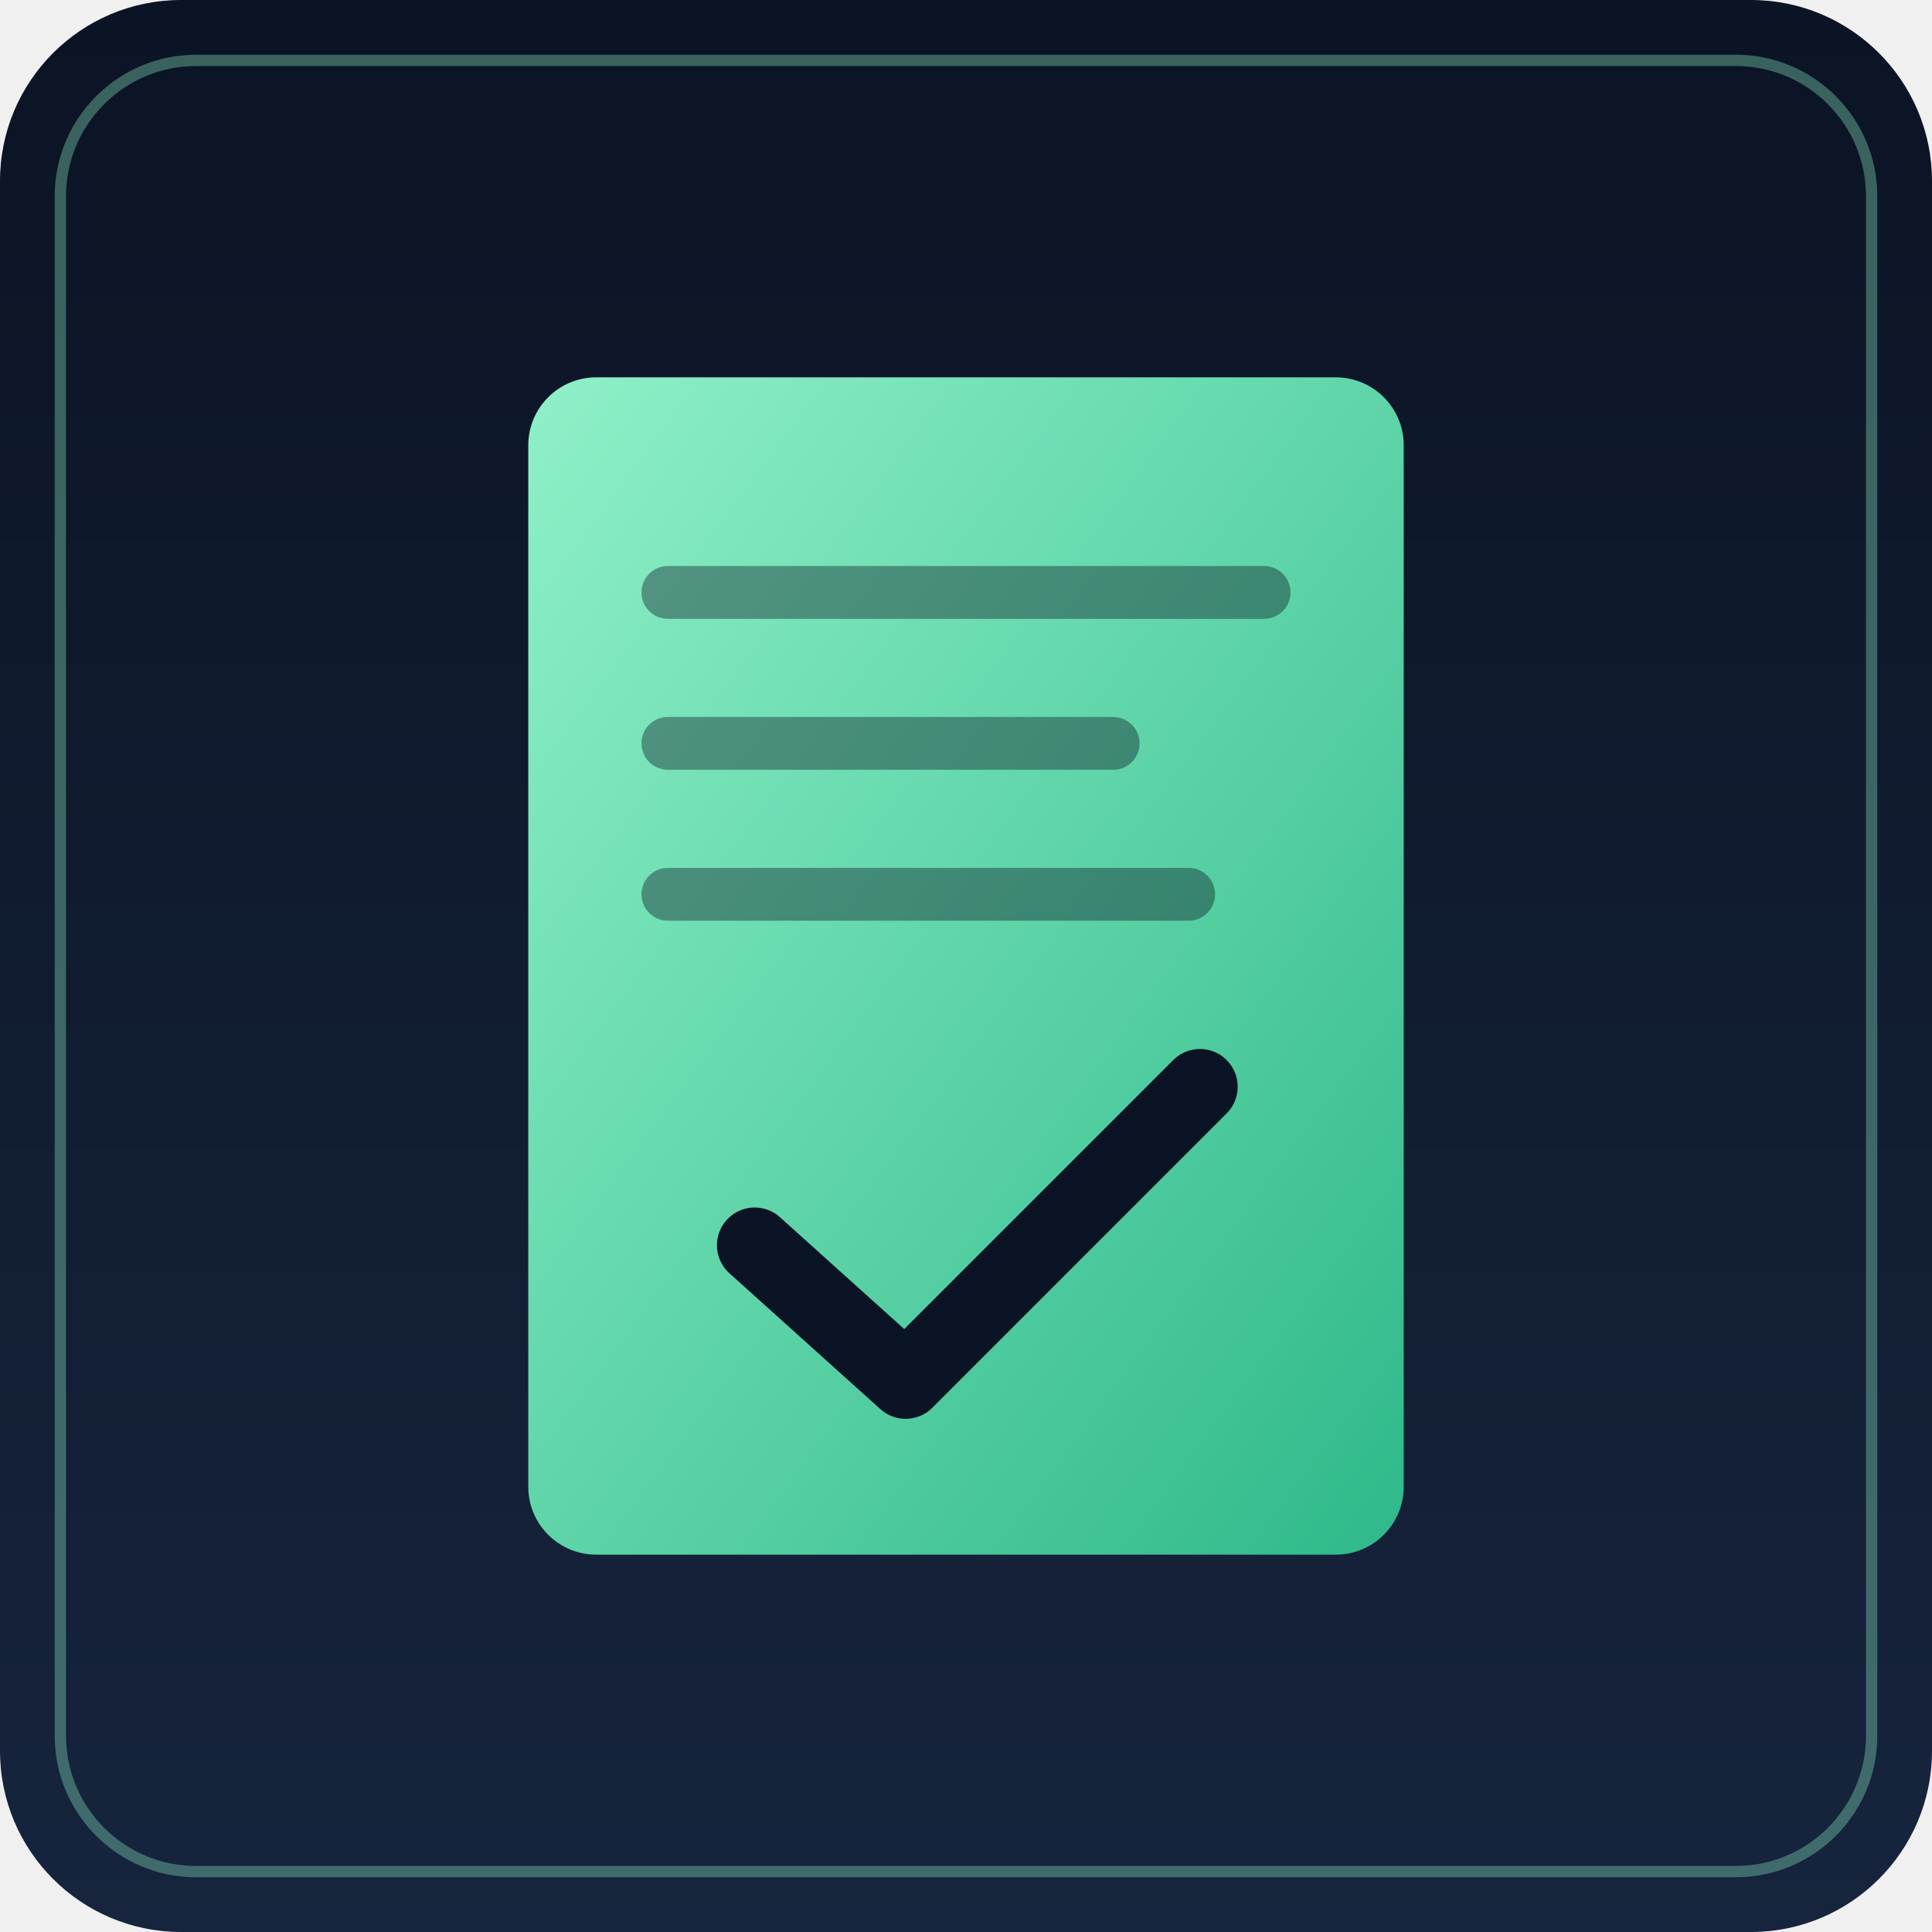
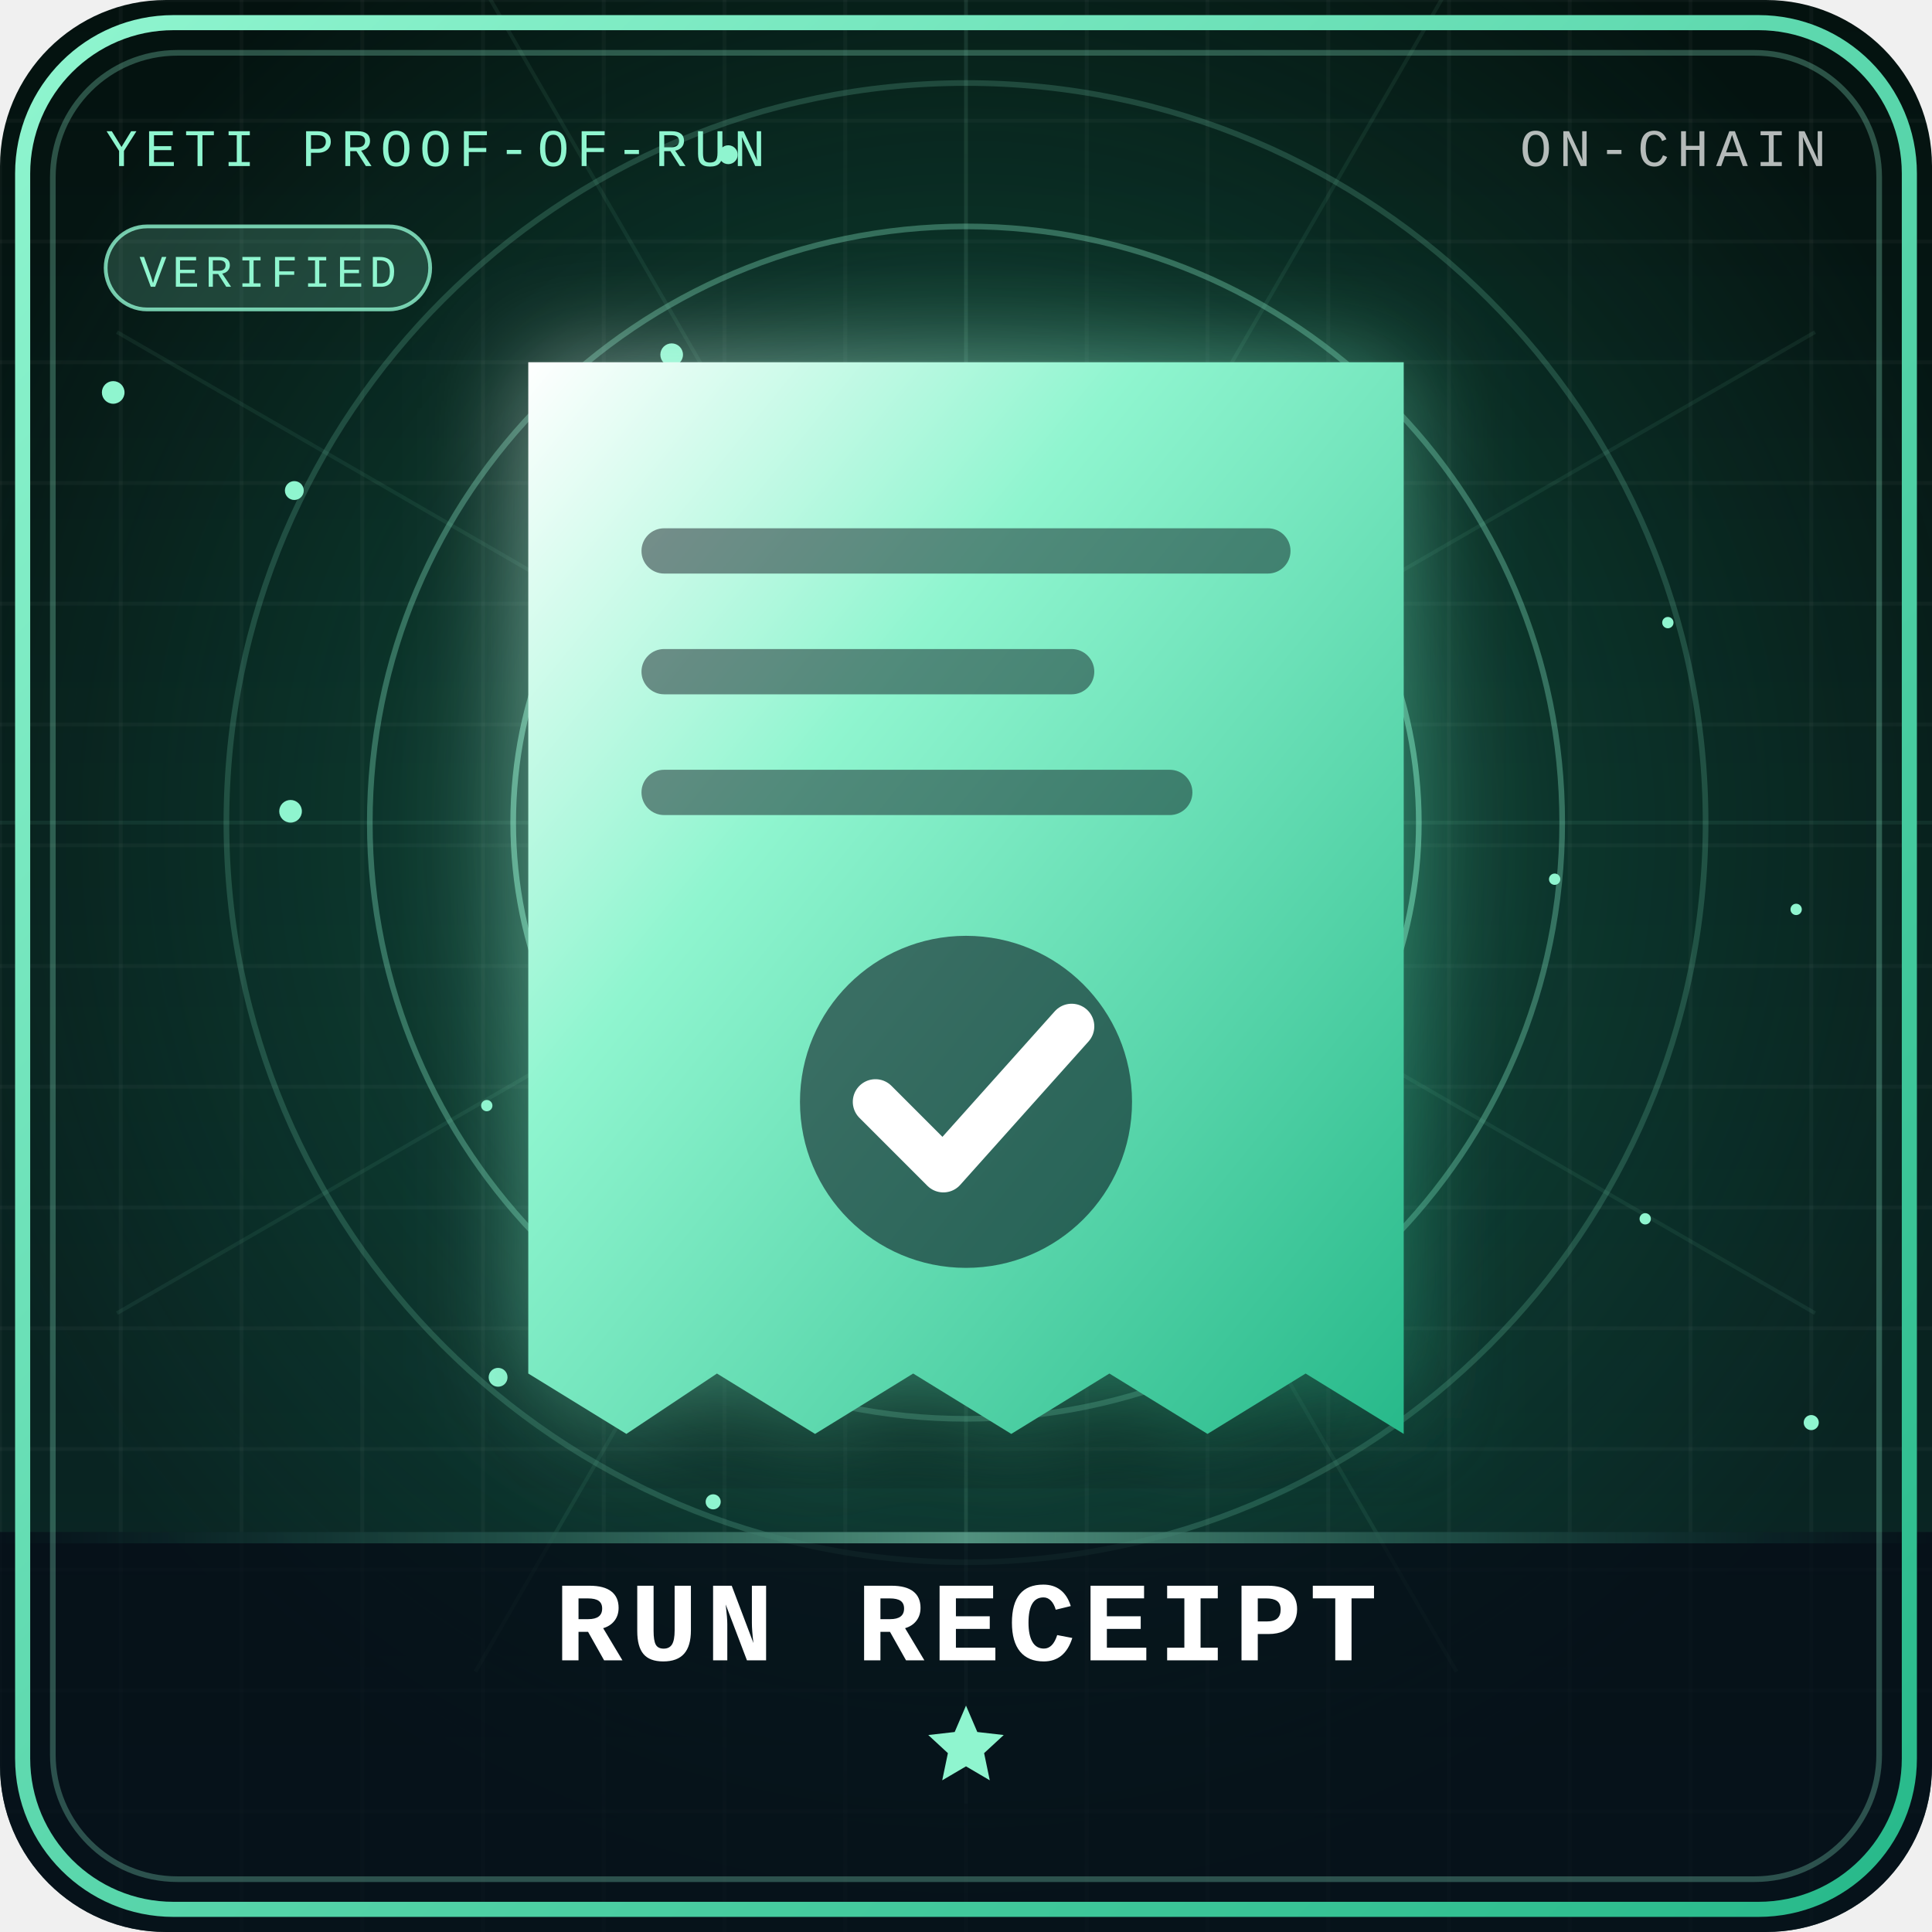
<svg xmlns="http://www.w3.org/2000/svg" viewBox="0 0 512 512">
  <defs>
    <linearGradient id="bg" x1="0" y1="0" x2="0" y2="1">
-       <stop offset="0" stop-color="#0b1424" />
-       <stop offset="1" stop-color="#16243d" />
+       <stop offset="0" stop-color="#04120f" />
+       <stop offset="1" stop-color="#0b2a28" />
    </linearGradient>
+     <radialGradient id="rg" cx="50%" cy="43%" r="55%">
+       <stop offset="0" stop-color="#8ff5cf" stop-opacity=".55" />
+       <stop offset=".55" stop-color="#27b98a" stop-opacity=".16" />
+       <stop offset="1" stop-color="#27b98a" stop-opacity="0" />
+     </radialGradient>
    <linearGradient id="g" x1="0" y1="0" x2="1" y2="1">
-       <stop offset="0" stop-color="#8ff0c8" />
-       <stop offset="1" stop-color="#2fb98a" />
+       <stop offset="0" stop-color="#ffffff" />
+       <stop offset=".35" stop-color="#8ff5cf" />
+       <stop offset="1" stop-color="#27b98a" />
    </linearGradient>
+     <linearGradient id="gd" x1="0" y1="0" x2="1" y2="1">
+       <stop offset="0" stop-color="#8ff5cf" />
+       <stop offset="1" stop-color="#27b98a" />
+     </linearGradient>
+     <linearGradient id="bar" x1="0" y1="0" x2="1" y2="0">
+       <stop offset="0" stop-color="#27b98a" stop-opacity=".0" />
+       <stop offset=".5" stop-color="#8ff5cf" stop-opacity=".55" />
+       <stop offset="1" stop-color="#27b98a" stop-opacity=".0" />
+     </linearGradient>
+     <linearGradient id="sh" x1="0" y1="0" x2="1" y2="0">
+       <stop offset="0" stop-color="#fff" stop-opacity="0" />
+       <stop offset=".5" stop-color="#fff" stop-opacity=".22" />
+       <stop offset="1" stop-color="#fff" stop-opacity="0" />
+     </linearGradient>
+     <filter id="blur" x="-30%" y="-30%" width="160%" height="160%">
+       <feGaussianBlur stdDeviation="14" />
+     </filter>
+     <clipPath id="card">
+       <rect width="512" height="512" rx="44" />
+     </clipPath>
  </defs>
-   <rect width="512" height="512" rx="48" fill="url(#bg)" />
-   <rect x="16" y="16" width="480" height="480" rx="36" fill="none" stroke="#8ff0c8" stroke-opacity=".35" stroke-width="3" />
-   <rect x="140" y="100" width="232" height="312" rx="18" fill="url(#g)" />
-   <rect x="170" y="150" width="172" height="14" rx="7" fill="#0b1424" opacity=".4" />
-   <rect x="170" y="190" width="132" height="14" rx="7" fill="#0b1424" opacity=".4" />
-   <rect x="170" y="230" width="152" height="14" rx="7" fill="#0b1424" opacity=".4" />
-   <path d="M200 330 L240 366 L318 288" fill="none" stroke="#0b1424" stroke-width="20" stroke-linecap="round" stroke-linejoin="round" />
+   <g clip-path="url(#card)">
+     <rect width="512" height="512" fill="url(#bg)" />
+     <line x1="0" y1="0" x2="512" y2="0" stroke="#fff" stroke-opacity=".035" />
+     <line x1="0" y1="32" x2="512" y2="32" stroke="#fff" stroke-opacity=".035" />
+     <line x1="0" y1="64" x2="512" y2="64" stroke="#fff" stroke-opacity=".035" />
+     <line x1="0" y1="96" x2="512" y2="96" stroke="#fff" stroke-opacity=".035" />
+     <line x1="0" y1="128" x2="512" y2="128" stroke="#fff" stroke-opacity=".035" />
+     <line x1="0" y1="160" x2="512" y2="160" stroke="#fff" stroke-opacity=".035" />
+     <line x1="0" y1="192" x2="512" y2="192" stroke="#fff" stroke-opacity=".035" />
+     <line x1="0" y1="224" x2="512" y2="224" stroke="#fff" stroke-opacity=".035" />
+     <line x1="0" y1="256" x2="512" y2="256" stroke="#fff" stroke-opacity=".035" />
+     <line x1="0" y1="288" x2="512" y2="288" stroke="#fff" stroke-opacity=".035" />
+     <line x1="0" y1="320" x2="512" y2="320" stroke="#fff" stroke-opacity=".035" />
+     <line x1="0" y1="352" x2="512" y2="352" stroke="#fff" stroke-opacity=".035" />
+     <line x1="0" y1="384" x2="512" y2="384" stroke="#fff" stroke-opacity=".035" />
+     <line x1="0" y1="416" x2="512" y2="416" stroke="#fff" stroke-opacity=".035" />
+     <line x1="0" y1="448" x2="512" y2="448" stroke="#fff" stroke-opacity=".035" />
+     <line x1="0" y1="480" x2="512" y2="480" stroke="#fff" stroke-opacity=".035" />
+     <line x1="0" y1="0" x2="0" y2="512" stroke="#fff" stroke-opacity=".035" />
+     <line x1="32" y1="0" x2="32" y2="512" stroke="#fff" stroke-opacity=".035" />
+     <line x1="64" y1="0" x2="64" y2="512" stroke="#fff" stroke-opacity=".035" />
+     <line x1="96" y1="0" x2="96" y2="512" stroke="#fff" stroke-opacity=".035" />
+     <line x1="128" y1="0" x2="128" y2="512" stroke="#fff" stroke-opacity=".035" />
+     <line x1="160" y1="0" x2="160" y2="512" stroke="#fff" stroke-opacity=".035" />
+     <line x1="192" y1="0" x2="192" y2="512" stroke="#fff" stroke-opacity=".035" />
+     <line x1="224" y1="0" x2="224" y2="512" stroke="#fff" stroke-opacity=".035" />
+     <line x1="256" y1="0" x2="256" y2="512" stroke="#fff" stroke-opacity=".035" />
+     <line x1="288" y1="0" x2="288" y2="512" stroke="#fff" stroke-opacity=".035" />
+     <line x1="320" y1="0" x2="320" y2="512" stroke="#fff" stroke-opacity=".035" />
+     <line x1="352" y1="0" x2="352" y2="512" stroke="#fff" stroke-opacity=".035" />
+     <line x1="384" y1="0" x2="384" y2="512" stroke="#fff" stroke-opacity=".035" />
+     <line x1="416" y1="0" x2="416" y2="512" stroke="#fff" stroke-opacity=".035" />
+     <line x1="448" y1="0" x2="448" y2="512" stroke="#fff" stroke-opacity=".035" />
+     <line x1="480" y1="0" x2="480" y2="512" stroke="#fff" stroke-opacity=".035" />
+     <rect width="512" height="512" fill="url(#rg)" />
+     <line x1="256" y1="218" x2="516" y2="218" stroke="#8ff5cf" stroke-opacity=".07" />
+     <line x1="256" y1="218" x2="481" y2="348" stroke="#8ff5cf" stroke-opacity=".07" />
+     <line x1="256" y1="218" x2="386" y2="443" stroke="#8ff5cf" stroke-opacity=".07" />
+     <line x1="256" y1="218" x2="256" y2="478" stroke="#8ff5cf" stroke-opacity=".07" />
+     <line x1="256" y1="218" x2="126" y2="443" stroke="#8ff5cf" stroke-opacity=".07" />
+     <line x1="256" y1="218" x2="31" y2="348" stroke="#8ff5cf" stroke-opacity=".07" />
+     <line x1="256" y1="218" x2="-4" y2="218" stroke="#8ff5cf" stroke-opacity=".07" />
+     <line x1="256" y1="218" x2="31" y2="88" stroke="#8ff5cf" stroke-opacity=".07" />
+     <line x1="256" y1="218" x2="126" y2="-7" stroke="#8ff5cf" stroke-opacity=".07" />
+     <line x1="256" y1="218" x2="256" y2="-42" stroke="#8ff5cf" stroke-opacity=".07" />
+     <line x1="256" y1="218" x2="386" y2="-7" stroke="#8ff5cf" stroke-opacity=".07" />
+     <line x1="256" y1="218" x2="481" y2="88" stroke="#8ff5cf" stroke-opacity=".07" />
+     <circle cx="256" cy="218" r="120" fill="none" stroke="#8ff5cf" stroke-opacity="0.5" stroke-width="1.5" />
+     <circle cx="256" cy="218" r="158" fill="none" stroke="#8ff5cf" stroke-opacity="0.32" stroke-width="1.5" />
+     <circle cx="256" cy="218" r="196" fill="none" stroke="#8ff5cf" stroke-opacity="0.18" stroke-width="1.5" />
+     <circle cx="436" cy="323" r="1.5" fill="#8ff5cf">
+       <animate attributeName="opacity" values="0.1;0.95;0.1" dur="4.2s" begin="-1.0s" repeatCount="indefinite" />
+       <animateTransform attributeName="transform" type="translate" values="0 0;0 -18;0 0" dur="7.1s" begin="-1.0s" repeatCount="indefinite" />
+     </circle>
+     <circle cx="30" cy="104" r="3" fill="#8ff5cf">
+       <animate attributeName="opacity" values="0.1;0.95;0.1" dur="5.9s" begin="-2.9s" repeatCount="indefinite" />
+       <animateTransform attributeName="transform" type="translate" values="0 0;0 -18;0 0" dur="10.0s" begin="-2.9s" repeatCount="indefinite" />
+     </circle>
+     <circle cx="193" cy="41" r="2.5" fill="#8ff5cf">
+       <animate attributeName="opacity" values="0.1;0.95;0.1" dur="4.2s" begin="-0.8s" repeatCount="indefinite" />
+       <animateTransform attributeName="transform" type="translate" values="0 0;0 -18;0 0" dur="7.2s" begin="-0.8s" repeatCount="indefinite" />
+     </circle>
+     <circle cx="476" cy="241" r="1.5" fill="#8ff5cf">
+       <animate attributeName="opacity" values="0.1;0.95;0.1" dur="3.2s" begin="-2.2s" repeatCount="indefinite" />
+       <animateTransform attributeName="transform" type="translate" values="0 0;0 -18;0 0" dur="5.4s" begin="-2.2s" repeatCount="indefinite" />
+     </circle>
+     <circle cx="442" cy="165" r="1.5" fill="#8ff5cf">
+       <animate attributeName="opacity" values="0.1;0.95;0.1" dur="5.5s" begin="-1.3s" repeatCount="indefinite" />
+       <animateTransform attributeName="transform" type="translate" values="0 0;0 -18;0 0" dur="9.3s" begin="-1.3s" repeatCount="indefinite" />
+     </circle>
+     <circle cx="77" cy="215" r="3" fill="#8ff5cf">
+       <animate attributeName="opacity" values="0.1;0.95;0.1" dur="5.3s" begin="-1.8s" repeatCount="indefinite" />
+       <animateTransform attributeName="transform" type="translate" values="0 0;0 -18;0 0" dur="9.0s" begin="-1.8s" repeatCount="indefinite" />
+     </circle>
+     <circle cx="78" cy="130" r="2.5" fill="#8ff5cf">
+       <animate attributeName="opacity" values="0.1;0.95;0.1" dur="2.8s" begin="-0.2s" repeatCount="indefinite" />
+       <animateTransform attributeName="transform" type="translate" values="0 0;0 -18;0 0" dur="4.8s" begin="-0.2s" repeatCount="indefinite" />
+     </circle>
+     <circle cx="132" cy="365" r="2.5" fill="#8ff5cf">
+       <animate attributeName="opacity" values="0.1;0.95;0.1" dur="4.2s" begin="-3.3s" repeatCount="indefinite" />
+       <animateTransform attributeName="transform" type="translate" values="0 0;0 -18;0 0" dur="7.1s" begin="-3.3s" repeatCount="indefinite" />
+     </circle>
+     <circle cx="129" cy="293" r="1.5" fill="#8ff5cf">
+       <animate attributeName="opacity" values="0.1;0.95;0.1" dur="4.7s" begin="-1.0s" repeatCount="indefinite" />
+       <animateTransform attributeName="transform" type="translate" values="0 0;0 -18;0 0" dur="8.0s" begin="-1.0s" repeatCount="indefinite" />
+     </circle>
+     <circle cx="250" cy="185" r="2.5" fill="#8ff5cf">
+       <animate attributeName="opacity" values="0.1;0.95;0.1" dur="4.6s" begin="-0.4s" repeatCount="indefinite" />
+       <animateTransform attributeName="transform" type="translate" values="0 0;0 -18;0 0" dur="7.8s" begin="-0.4s" repeatCount="indefinite" />
+     </circle>
+     <circle cx="480" cy="377" r="2" fill="#8ff5cf">
+       <animate attributeName="opacity" values="0.1;0.95;0.1" dur="2.9s" begin="-2.7s" repeatCount="indefinite" />
+       <animateTransform attributeName="transform" type="translate" values="0 0;0 -18;0 0" dur="4.9s" begin="-2.7s" repeatCount="indefinite" />
+     </circle>
+     <circle cx="189" cy="398" r="2" fill="#8ff5cf">
+       <animate attributeName="opacity" values="0.1;0.95;0.1" dur="3.8s" begin="-0.9s" repeatCount="indefinite" />
+       <animateTransform attributeName="transform" type="translate" values="0 0;0 -18;0 0" dur="6.5s" begin="-0.9s" repeatCount="indefinite" />
+     </circle>
+     <circle cx="335" cy="137" r="1.5" fill="#8ff5cf">
+       <animate attributeName="opacity" values="0.1;0.95;0.1" dur="3.2s" begin="-0.7s" repeatCount="indefinite" />
+       <animateTransform attributeName="transform" type="translate" values="0 0;0 -18;0 0" dur="5.4s" begin="-0.7s" repeatCount="indefinite" />
+     </circle>
+     <circle cx="361" cy="200" r="2.5" fill="#8ff5cf">
+       <animate attributeName="opacity" values="0.1;0.95;0.1" dur="3.8s" begin="-2.1s" repeatCount="indefinite" />
+       <animateTransform attributeName="transform" type="translate" values="0 0;0 -18;0 0" dur="6.5s" begin="-2.1s" repeatCount="indefinite" />
+     </circle>
+     <circle cx="178" cy="94" r="3" fill="#8ff5cf">
+       <animate attributeName="opacity" values="0.1;0.95;0.1" dur="2.7s" begin="-1.7s" repeatCount="indefinite" />
+       <animateTransform attributeName="transform" type="translate" values="0 0;0 -18;0 0" dur="4.6s" begin="-1.7s" repeatCount="indefinite" />
+     </circle>
+     <circle cx="412" cy="233" r="1.5" fill="#8ff5cf">
+       <animate attributeName="opacity" values="0.1;0.95;0.1" dur="5.9s" begin="-1.0s" repeatCount="indefinite" />
+       <animateTransform attributeName="transform" type="translate" values="0 0;0 -18;0 0" dur="10.1s" begin="-1.0s" repeatCount="indefinite" />
+     </circle>
+     <ellipse cx="256" cy="372" rx="110" ry="14" fill="#000" opacity=".45" filter="url(#blur)" />
+     <g>
+       <animateTransform attributeName="transform" type="translate" values="0 0;0 -9;0 0" dur="3.6s" repeatCount="indefinite" />
+       <g filter="url(#blur)" opacity=".5">
+         <g>
+           <path d="M140 96 H372 V380 L346 364 L320 380 L294 364 L268 380 L242 364 L216 380 L190 364 L166 380 L140 364 Z" fill="url(#g)" />
+           <rect x="170" y="140" width="172" height="12" rx="6" fill="#050a16" fill-opacity=".45" />
+           <rect x="170" y="172" width="120" height="12" rx="6" fill="#050a16" fill-opacity=".45" />
+           <rect x="170" y="204" width="146" height="12" rx="6" fill="#050a16" fill-opacity=".45" />
+           <circle cx="256" cy="292" r="44" fill="#050a16" fill-opacity=".55" />
+           <path d="M232 292 L250 310 L284 272" fill="none" stroke="#fff" stroke-width="12" stroke-linecap="round" stroke-linejoin="round" />
+         </g>
+       </g>
+       <g>
+         <path d="M140 96 H372 V380 L346 364 L320 380 L294 364 L268 380 L242 364 L216 380 L190 364 L166 380 L140 364 Z" fill="url(#g)" />
+         <rect x="170" y="140" width="172" height="12" rx="6" fill="#050a16" fill-opacity=".45" />
+         <rect x="170" y="172" width="120" height="12" rx="6" fill="#050a16" fill-opacity=".45" />
+         <rect x="170" y="204" width="146" height="12" rx="6" fill="#050a16" fill-opacity=".45" />
+         <circle cx="256" cy="292" r="44" fill="#050a16" fill-opacity=".55" />
+         <path d="M232 292 L250 310 L284 272" fill="none" stroke="#fff" stroke-width="12" stroke-linecap="round" stroke-linejoin="round" />
+       </g>
+     </g>
+     <rect x="0" y="406" width="512" height="106" fill="#050a16" fill-opacity=".72" />
+     <rect x="0" y="406" width="512" height="3" fill="url(#bar)" />
+     <text x="256" y="440" text-anchor="middle" font-family="'Silkscreen','Courier New',monospace" font-size="30" font-weight="700" fill="#ffffff" letter-spacing="2">RUN RECEIPT</text>
+     <path d="M256 452 l3 7 7 .8-5.2 4.8 1.5 7.2-6.3-3.7-6.3 3.7 1.5-7.2-5.2-4.8 7-.8z" fill="#8ff5cf" />
+     <text x="28" y="44" font-family="'Silkscreen','Courier New',monospace" font-size="14" fill="#8ff5cf" letter-spacing="2">YETI PROOF-OF-RUN</text>
+     <text x="484" y="44" text-anchor="end" font-family="'Silkscreen','Courier New',monospace" font-size="14" fill="#fff" fill-opacity=".7" letter-spacing="2">ON-CHAIN</text>
+     <rect x="28" y="60" width="86" height="22" rx="11" fill="#8ff5cf" fill-opacity=".18" stroke="#8ff5cf" stroke-opacity=".8" />
+     <text x="71" y="76" text-anchor="middle" font-family="'Silkscreen','Courier New',monospace" font-size="12" fill="#8ff5cf" letter-spacing="1.5">VERIFIED</text>
+   </g>
+   <rect x="6" y="6" width="500" height="500" rx="40" fill="none" stroke="url(#gd)" stroke-width="4" />
+   <rect x="14" y="14" width="484" height="484" rx="33" fill="none" stroke="#8ff5cf" stroke-opacity=".28" stroke-width="1.5" />
</svg>
